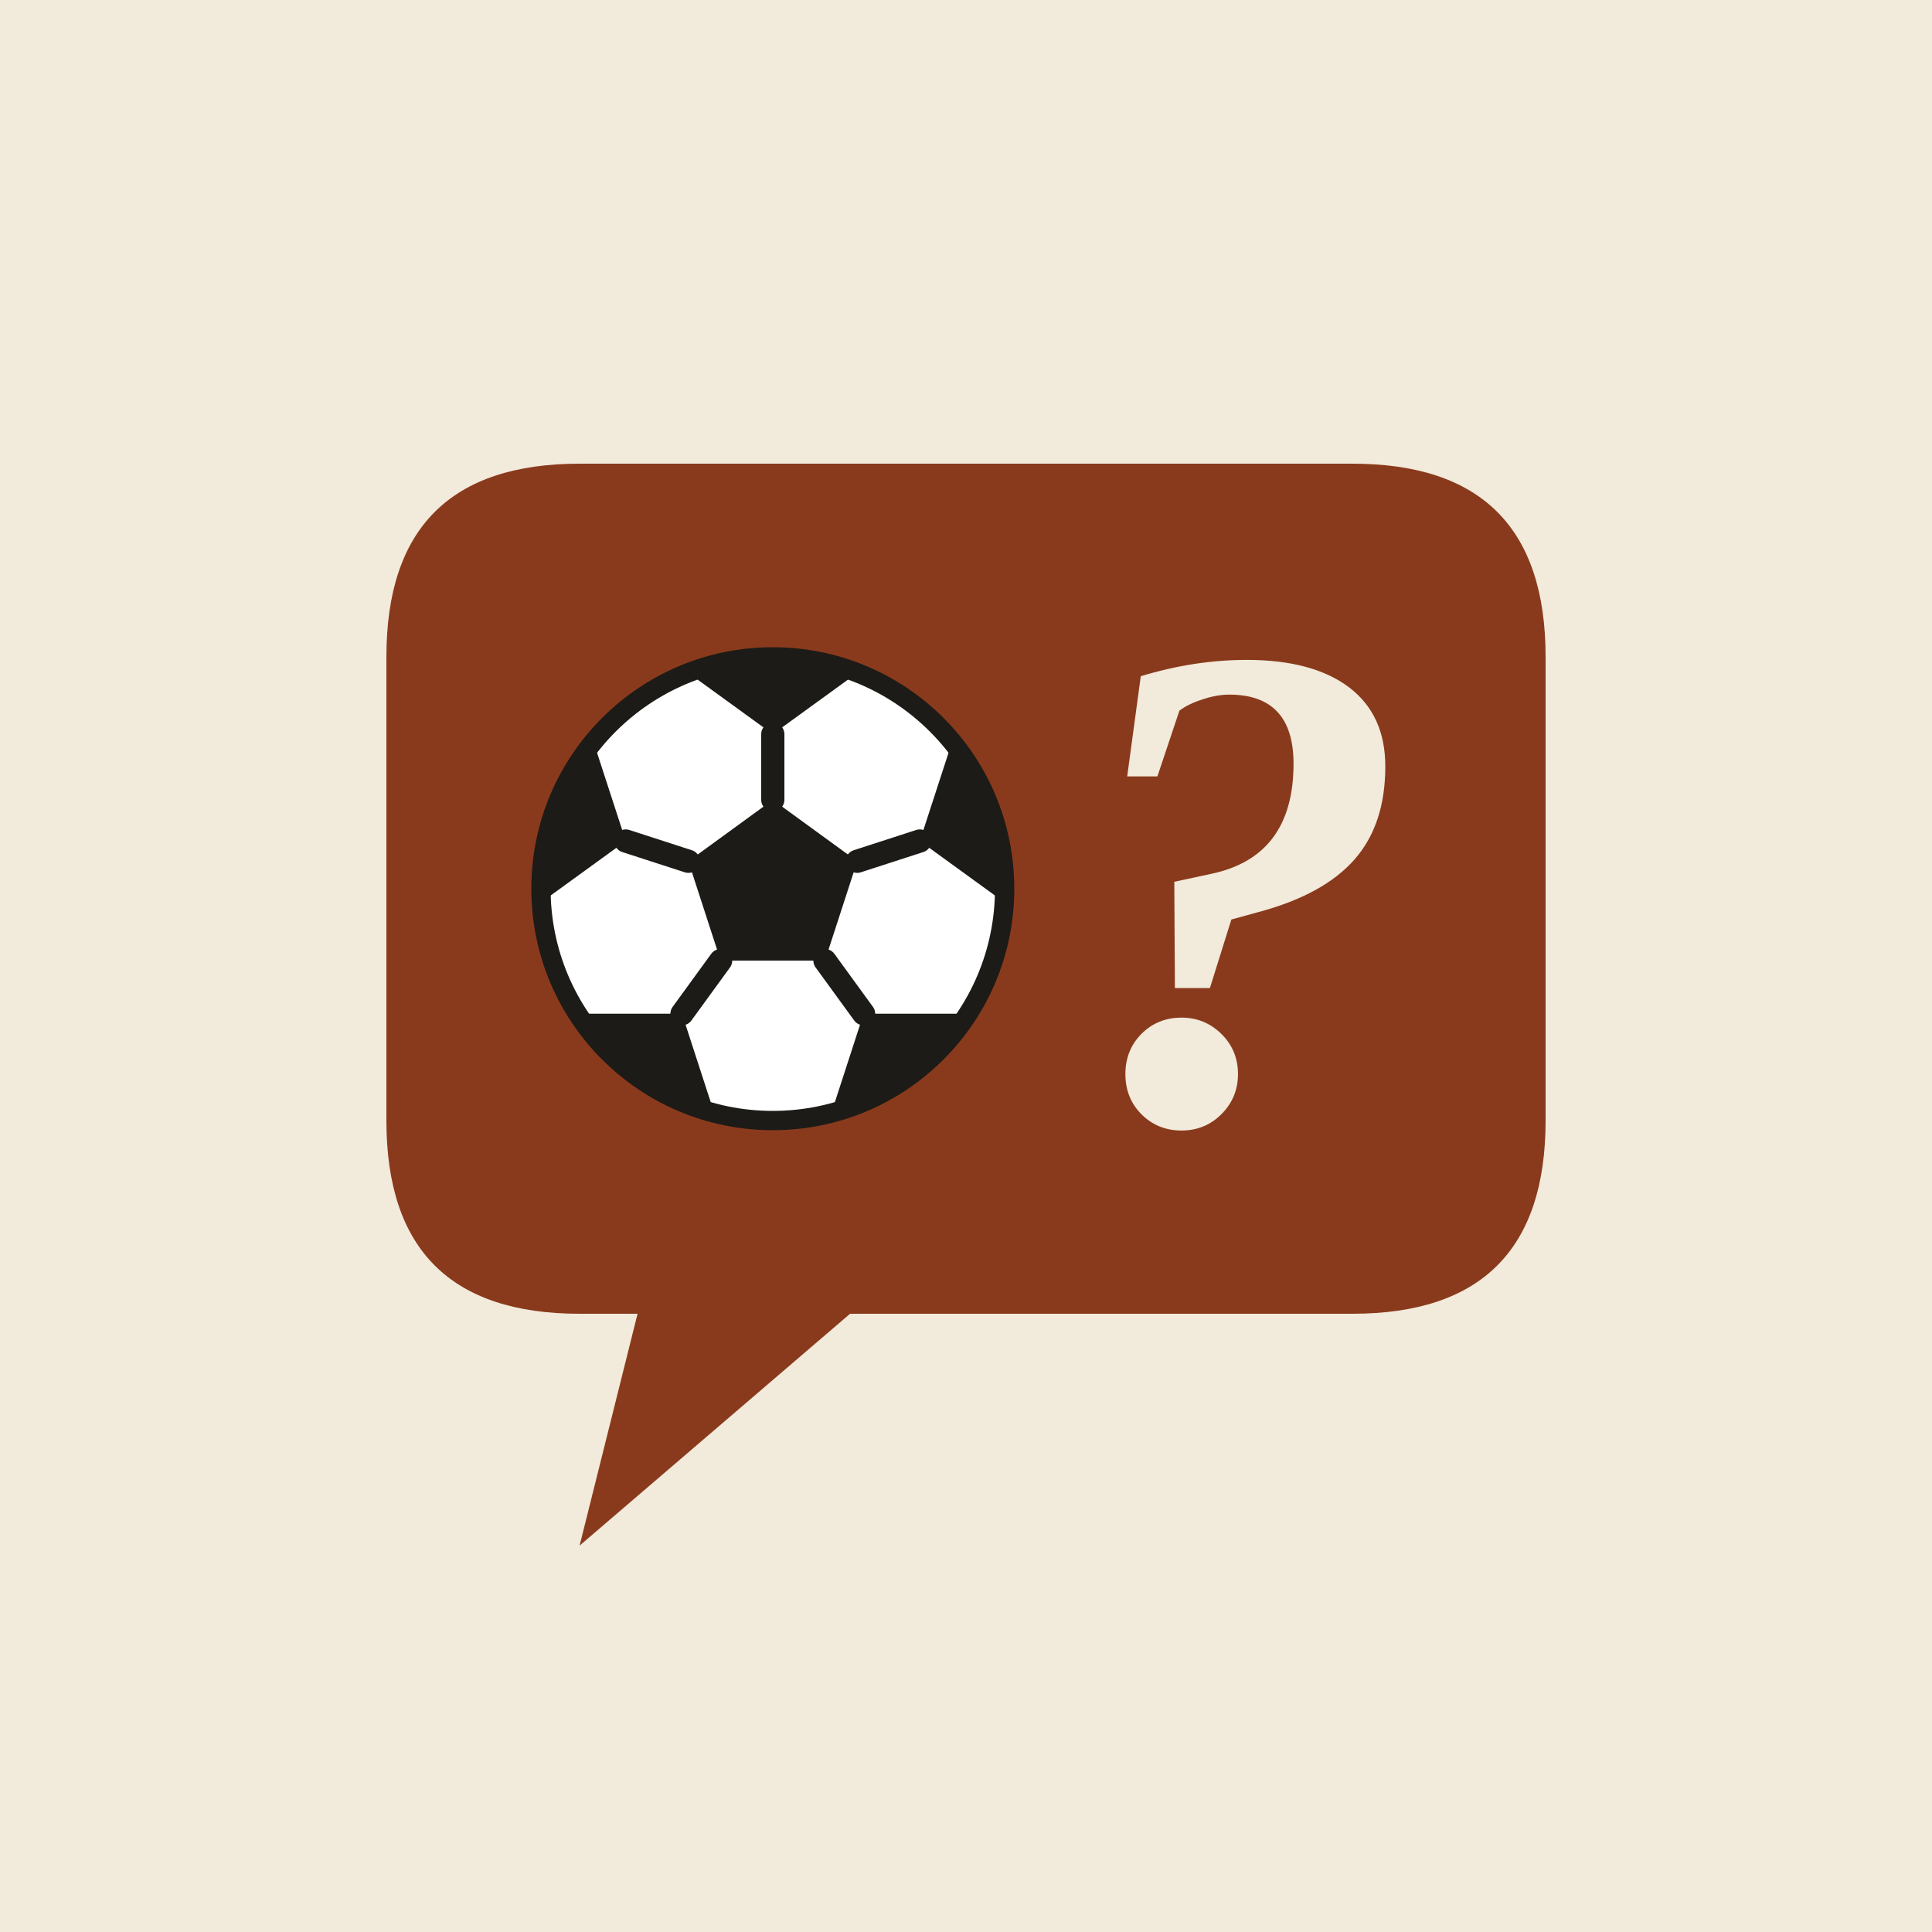
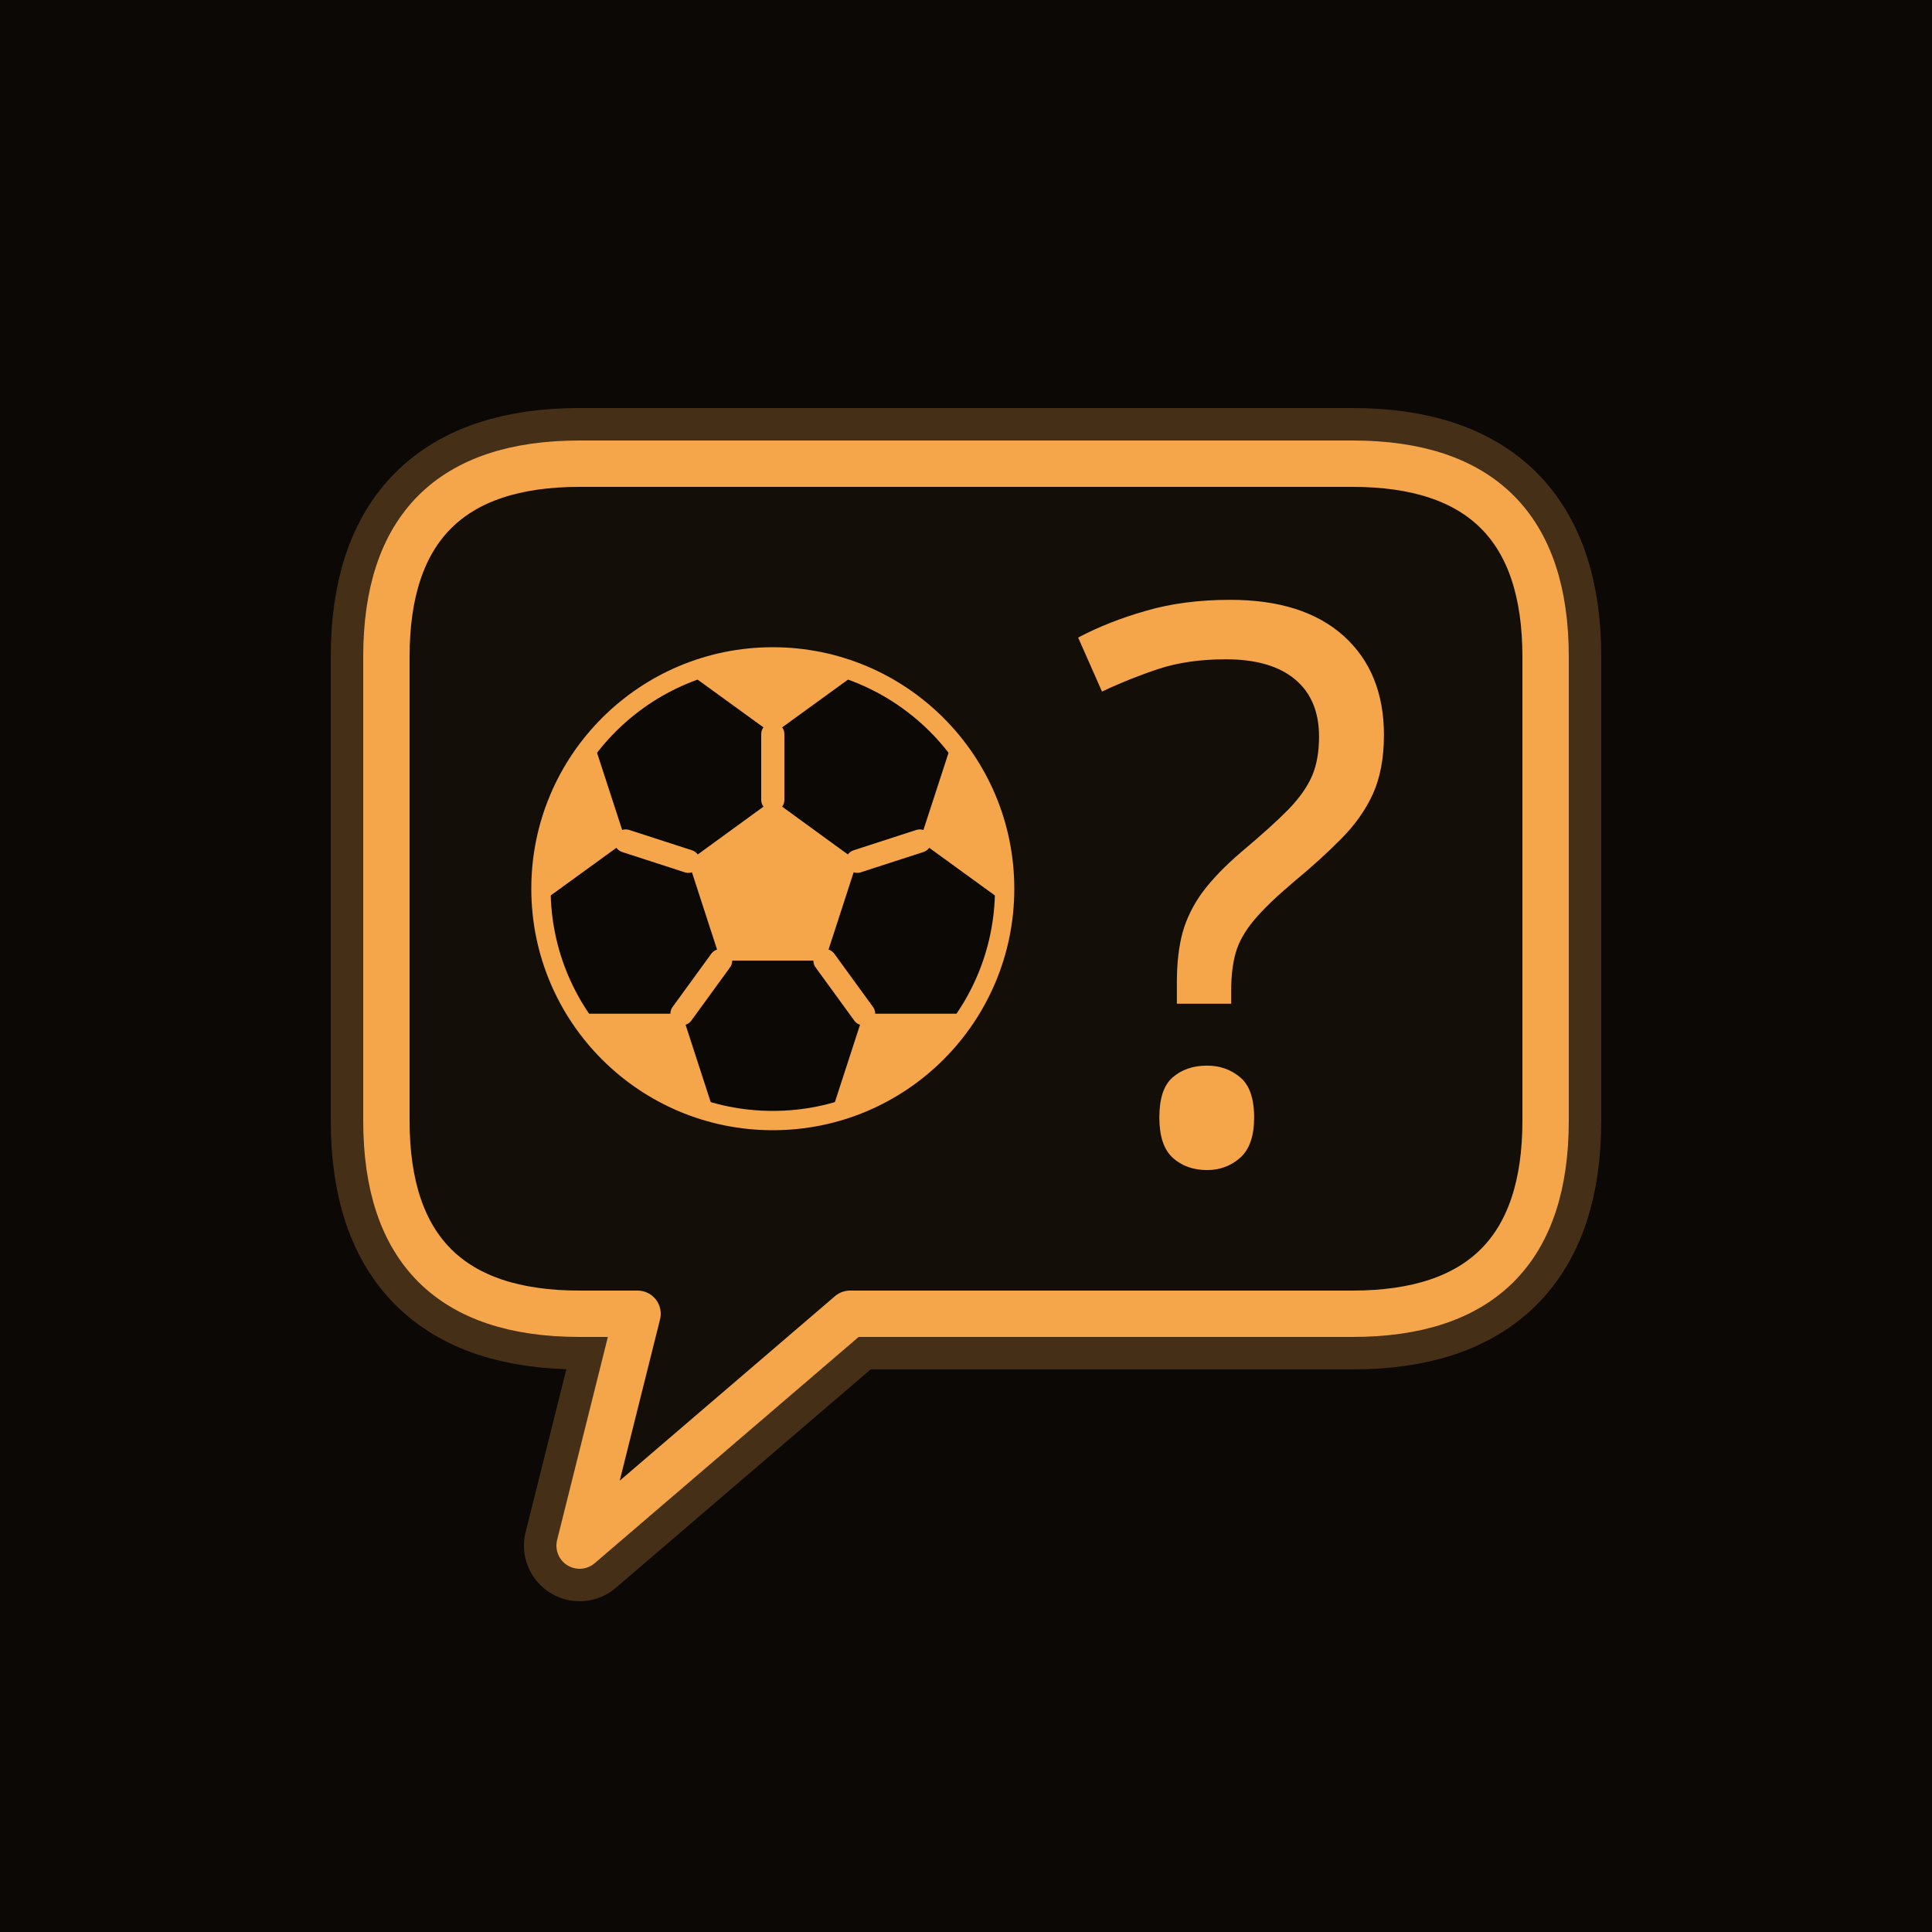
<svg xmlns="http://www.w3.org/2000/svg" viewBox="0 0 100 100">
-   <rect width="100" height="100" fill="#F2EADB" />
+   <rect width="100" height="100" fill="#0B0806" />
  <g id="art">
-     <path d="M30 24 H70 Q80 24 80 34 V58 Q80 68 70 68 H44 L30 80 L33 68 H30 Q20 68 20 58 V34 Q20 24 30 24 Z" fill="#8A3A1C" />
-     <circle cx="40" cy="46" r="12" fill="#FFFFFF" />
-     <polygon points="40.00,41.40 44.37,44.58 42.70,49.72 37.30,49.72 35.63,44.58" fill="#1D1B17" />
-     <polygon points="44.37,34.83 40.00,38.00 35.63,34.83 36.14,34.64 36.89,34.41 37.66,34.23 38.43,34.10 39.22,34.03 40.00,34.00 40.78,34.03 41.57,34.10 42.34,34.23 43.11,34.41 43.86,34.64" fill="#1D1B17" />
-     <polygon points="49.52,38.69 49.98,39.33 50.39,40.00 50.76,40.69 51.09,41.41 51.36,42.14 51.59,42.89 51.77,43.66 51.90,44.43 51.97,45.22 52.00,46.00 51.98,46.70 47.61,43.53 49.28,38.40" fill="#1D1B17" />
-     <polygon points="43.11,57.59 43.03,57.61 44.70,52.47 50.10,52.47 49.98,52.67 49.52,53.31 49.02,53.91 48.49,54.49 47.91,55.02 47.31,55.52 46.67,55.98 46.00,56.39 45.31,56.76 44.59,57.09 43.86,57.36" fill="#1D1B17" />
-     <polygon points="29.90,52.47 35.30,52.47 36.97,57.61 36.89,57.59 36.14,57.36 35.41,57.09 34.69,56.76 34.00,56.39 33.33,55.98 32.69,55.52 32.09,55.02 31.51,54.49 30.98,53.91 30.48,53.31 30.02,52.67" fill="#1D1B17" />
-     <polygon points="30.72,38.40 32.39,43.53 28.02,46.70 28.00,46.00 28.03,45.22 28.10,44.43 28.23,43.66 28.41,42.89 28.64,42.14 28.91,41.41 29.24,40.69 29.61,40.00 30.02,39.33 30.48,38.69" fill="#1D1B17" />
-     <path d="M40 41.4 L40 38 M44.37 44.58 L47.61 43.53 M42.7 49.72 L44.7 52.47 M37.3 49.72 L35.3 52.47 M35.63 44.58 L32.39 43.53" fill="none" stroke="#1D1B17" stroke-width="1.2" stroke-linecap="round" />
-     <circle cx="40" cy="46" r="12" fill="none" stroke="#1D1B17" stroke-width="1" />
-     <text x="64" y="58" fill="#F2EADB" font-family="Source Serif 4" font-style="italic" font-weight="600" font-size="36" text-anchor="middle">?</text>
+     <path d="M30 24 H70 Q80 24 80 34 V58 Q80 68 70 68 H44 L30 80 L33 68 H30 Q20 68 20 58 V34 Q20 24 30 24 Z" fill="none" stroke="#F5A54A" stroke-opacity="0.25" stroke-width="5.76" stroke-linejoin="round" />
+     <path d="M30 24 H70 Q80 24 80 34 V58 Q80 68 70 68 H44 L30 80 L33 68 H30 Q20 68 20 58 V34 Q20 24 30 24 Z" fill="#140E09" stroke="#F5A54A" stroke-width="2.4" stroke-linejoin="round" />
+     <circle cx="40" cy="46" r="12" fill="#0B0806" />
+     <polygon points="40.00,41.40 44.37,44.58 42.70,49.72 37.30,49.72 35.63,44.58" fill="#F5A54A" />
+     <polygon points="44.37,34.83 40.00,38.00 35.63,34.83 36.14,34.64 36.89,34.41 37.66,34.23 38.43,34.10 39.22,34.03 40.00,34.00 40.78,34.03 41.57,34.10 42.34,34.23 43.11,34.41 43.86,34.64" fill="#F5A54A" />
+     <polygon points="49.52,38.69 49.98,39.33 50.39,40.00 50.76,40.69 51.09,41.41 51.36,42.14 51.59,42.89 51.77,43.66 51.90,44.43 51.97,45.22 52.00,46.00 51.98,46.70 47.61,43.53 49.28,38.40" fill="#F5A54A" />
+     <polygon points="43.11,57.59 43.03,57.61 44.70,52.47 50.10,52.47 49.98,52.67 49.52,53.31 49.02,53.91 48.49,54.49 47.91,55.02 47.31,55.52 46.67,55.98 46.00,56.39 45.31,56.76 44.59,57.09 43.86,57.36" fill="#F5A54A" />
+     <polygon points="29.90,52.47 35.30,52.47 36.97,57.61 36.89,57.59 36.14,57.36 35.41,57.09 34.69,56.76 34.00,56.39 33.33,55.98 32.69,55.52 32.09,55.02 31.51,54.49 30.98,53.91 30.48,53.31 30.02,52.67" fill="#F5A54A" />
+     <polygon points="30.72,38.40 32.39,43.53 28.02,46.70 28.00,46.00 28.03,45.22 28.10,44.43 28.23,43.66 28.41,42.89 28.64,42.14 28.91,41.41 29.24,40.69 29.61,40.00 30.02,39.33 30.48,38.69" fill="#F5A54A" />
+     <path d="M40 41.4 L40 38 M44.37 44.58 L47.61 43.53 M42.7 49.72 L44.7 52.47 M37.3 49.72 L35.3 52.47 M35.63 44.58 L32.39 43.53" fill="none" stroke="#F5A54A" stroke-width="1.2" stroke-linecap="round" />
+     <circle cx="40" cy="46" r="12" fill="none" stroke="#F5A54A" stroke-width="1" />
+     <text x="64" y="60" fill="#F5A54A" font-family="VT323" font-size="40" text-anchor="middle">?</text>
  </g>
</svg>
